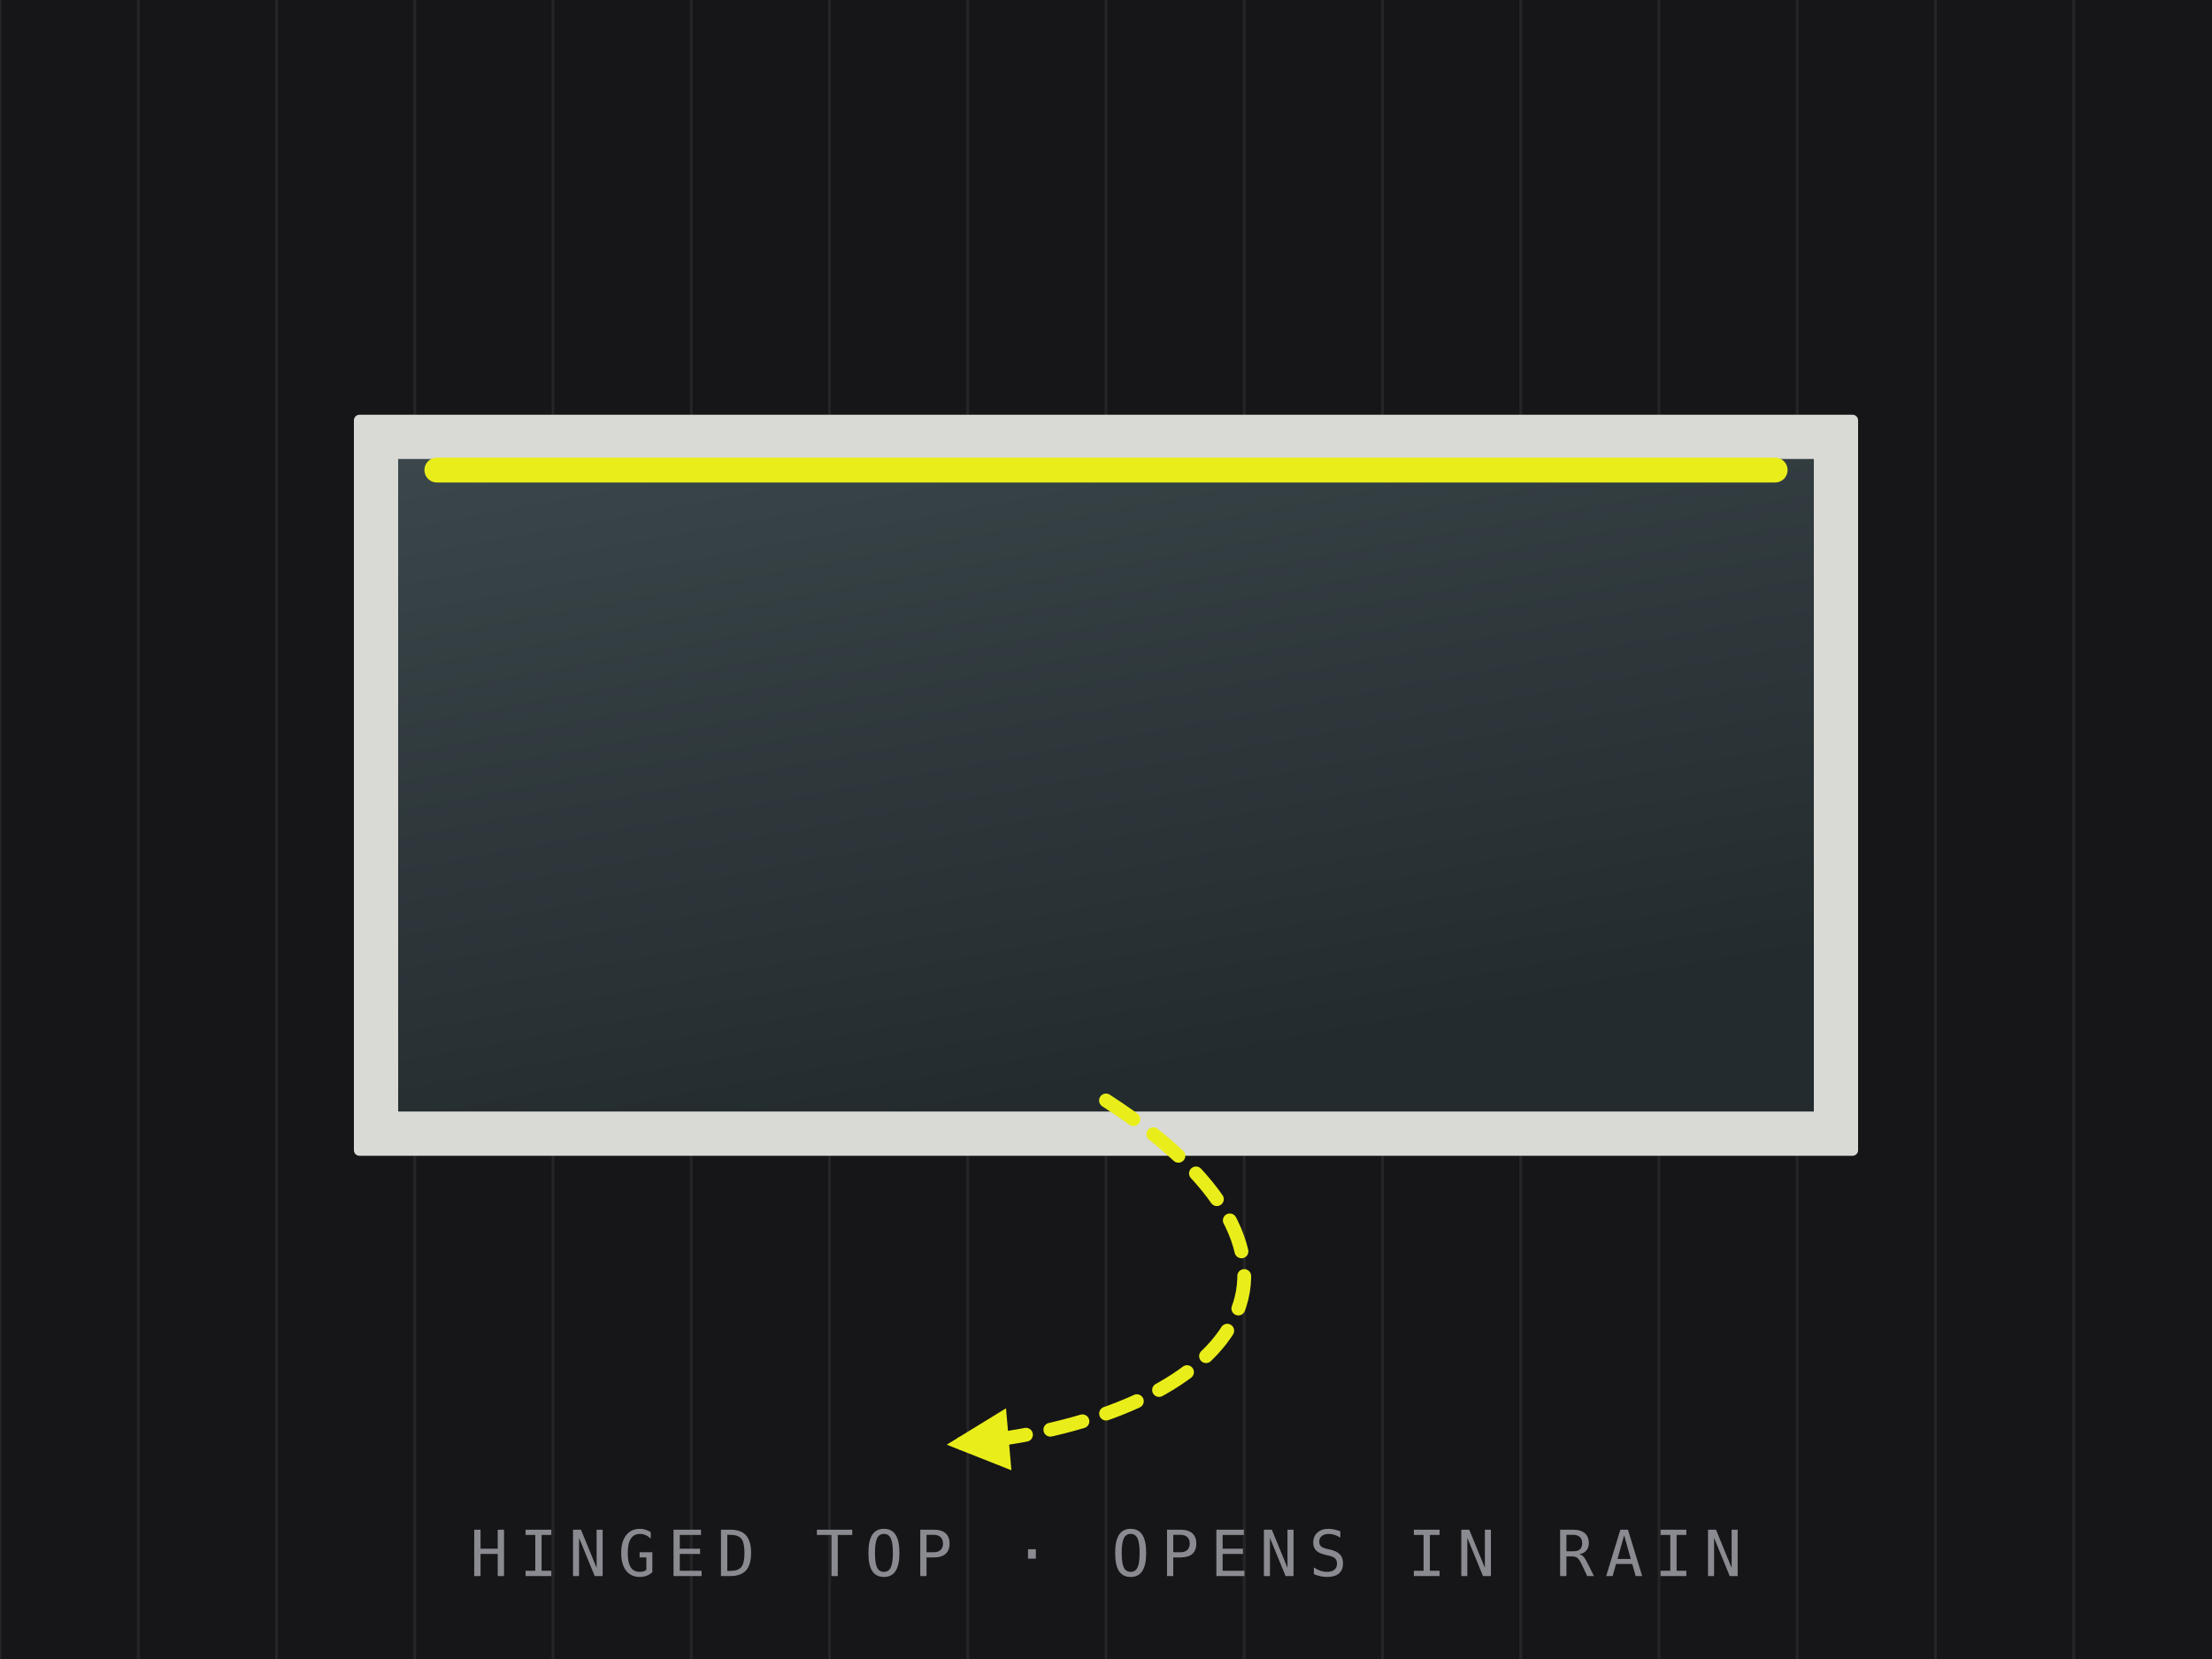
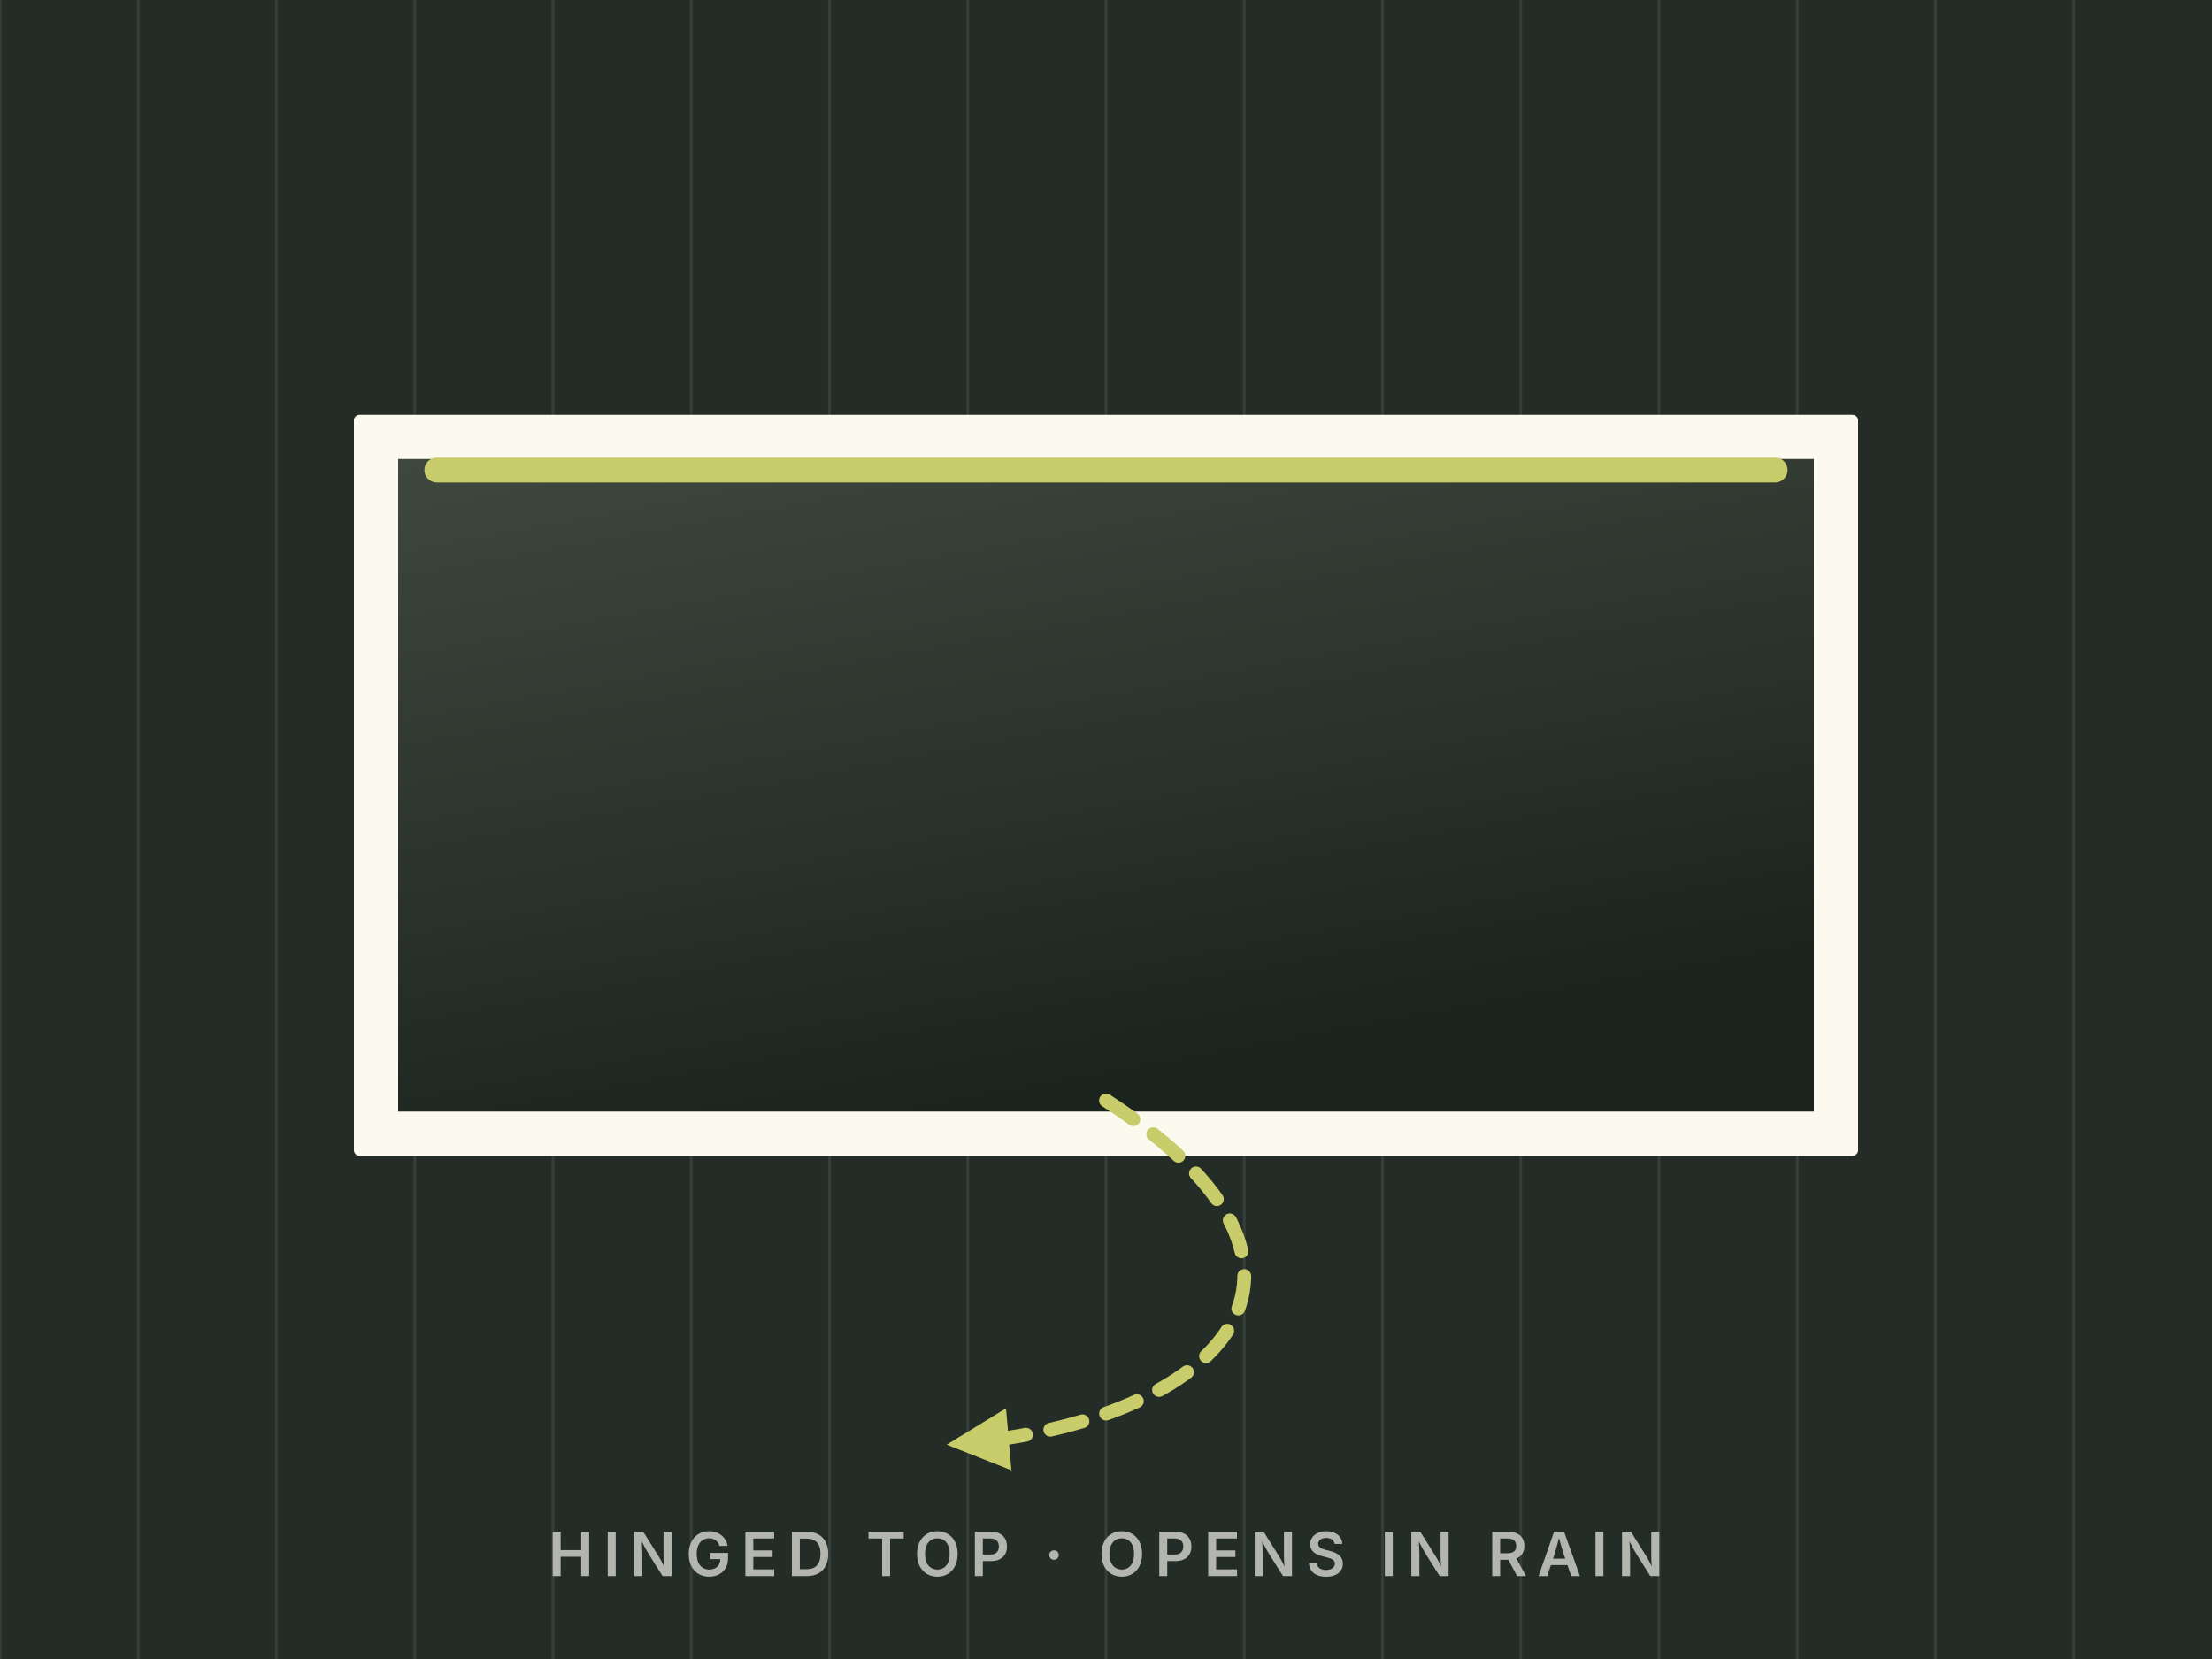
<svg xmlns="http://www.w3.org/2000/svg" viewBox="0 0 800 600" width="800" height="600" role="img" aria-label="Awning window: hinged at the top, swinging outward from the bottom">
-   <rect width="800" height="600" fill="#161618" />
-   <g stroke="#8a8a91" stroke-width="1" opacity="0.13">
+   <rect width="800" height="600" fill="#232c26" />
+   <g stroke="#b3b6af" stroke-width="1" opacity="0.13">
    <line x1="0" y1="0" x2="0" y2="600" />
    <line x1="50" y1="0" x2="50" y2="600" />
    <line x1="100" y1="0" x2="100" y2="600" />
    <line x1="150" y1="0" x2="150" y2="600" />
    <line x1="200" y1="0" x2="200" y2="600" />
    <line x1="250" y1="0" x2="250" y2="600" />
    <line x1="300" y1="0" x2="300" y2="600" />
    <line x1="350" y1="0" x2="350" y2="600" />
    <line x1="400" y1="0" x2="400" y2="600" />
    <line x1="450" y1="0" x2="450" y2="600" />
    <line x1="500" y1="0" x2="500" y2="600" />
    <line x1="550" y1="0" x2="550" y2="600" />
    <line x1="600" y1="0" x2="600" y2="600" />
    <line x1="650" y1="0" x2="650" y2="600" />
    <line x1="700" y1="0" x2="700" y2="600" />
    <line x1="750" y1="0" x2="750" y2="600" />
  </g>
  <defs>
    <marker id="a" viewBox="0 0 10 10" refX="7.5" refY="5" markerWidth="4.5" markerHeight="4.5" orient="auto">
-       <path d="M0 0 L10 5 L0 10 z" fill="#e9ee1b" />
+       <path d="M0 0 L10 5 L0 10 z" fill="#c9cc6b" />
    </marker>
    <linearGradient id="g" x1="0" y1="0" x2="0.4" y2="1">
-       <stop offset="0" stop-color="#3a464a" />
-       <stop offset="1" stop-color="#232b2e" />
+       <stop offset="0" stop-color="#3f483e" />
+       <stop offset="1" stop-color="#1b231e" />
    </linearGradient>
  </defs>
-   <rect x="128" y="150" width="544" height="268" fill="#d9d9d6" rx="2" />
+   <rect x="128" y="150" width="544" height="268" fill="#fcf9ef" rx="2" />
  <rect x="144" y="166" width="512" height="236" fill="url(#g)" />
-   <line x1="158" y1="170" x2="642" y2="170" stroke="#e9ee1b" stroke-width="9" stroke-linecap="round" />
-   <path d="M 400.0 398 C 496.0 460 440.0 514 348.0 522" fill="none" stroke="#e9ee1b" stroke-width="5" stroke-dasharray="12 9" stroke-linecap="round" marker-end="url(#a)" />
-   <text x="400.0" y="570" fill="#8a8a91" text-anchor="middle" font-family="ui-monospace,SFMono-Regular,monospace" font-size="23" letter-spacing="4">HINGED TOP · OPENS IN RAIN</text>
+   <line x1="158" y1="170" x2="642" y2="170" stroke="#c9cc6b" stroke-width="9" stroke-linecap="round" />
+   <path d="M 400.0 398 C 496.0 460 440.0 514 348.0 522" fill="none" stroke="#c9cc6b" stroke-width="5" stroke-dasharray="12 9" stroke-linecap="round" marker-end="url(#a)" />
+   <text x="400.0" y="570" fill="#b3b6af" text-anchor="middle" font-family="Inter,system-ui,sans-serif" font-size="22" font-weight="600" letter-spacing="3.5">HINGED TOP · OPENS IN RAIN</text>
</svg>
